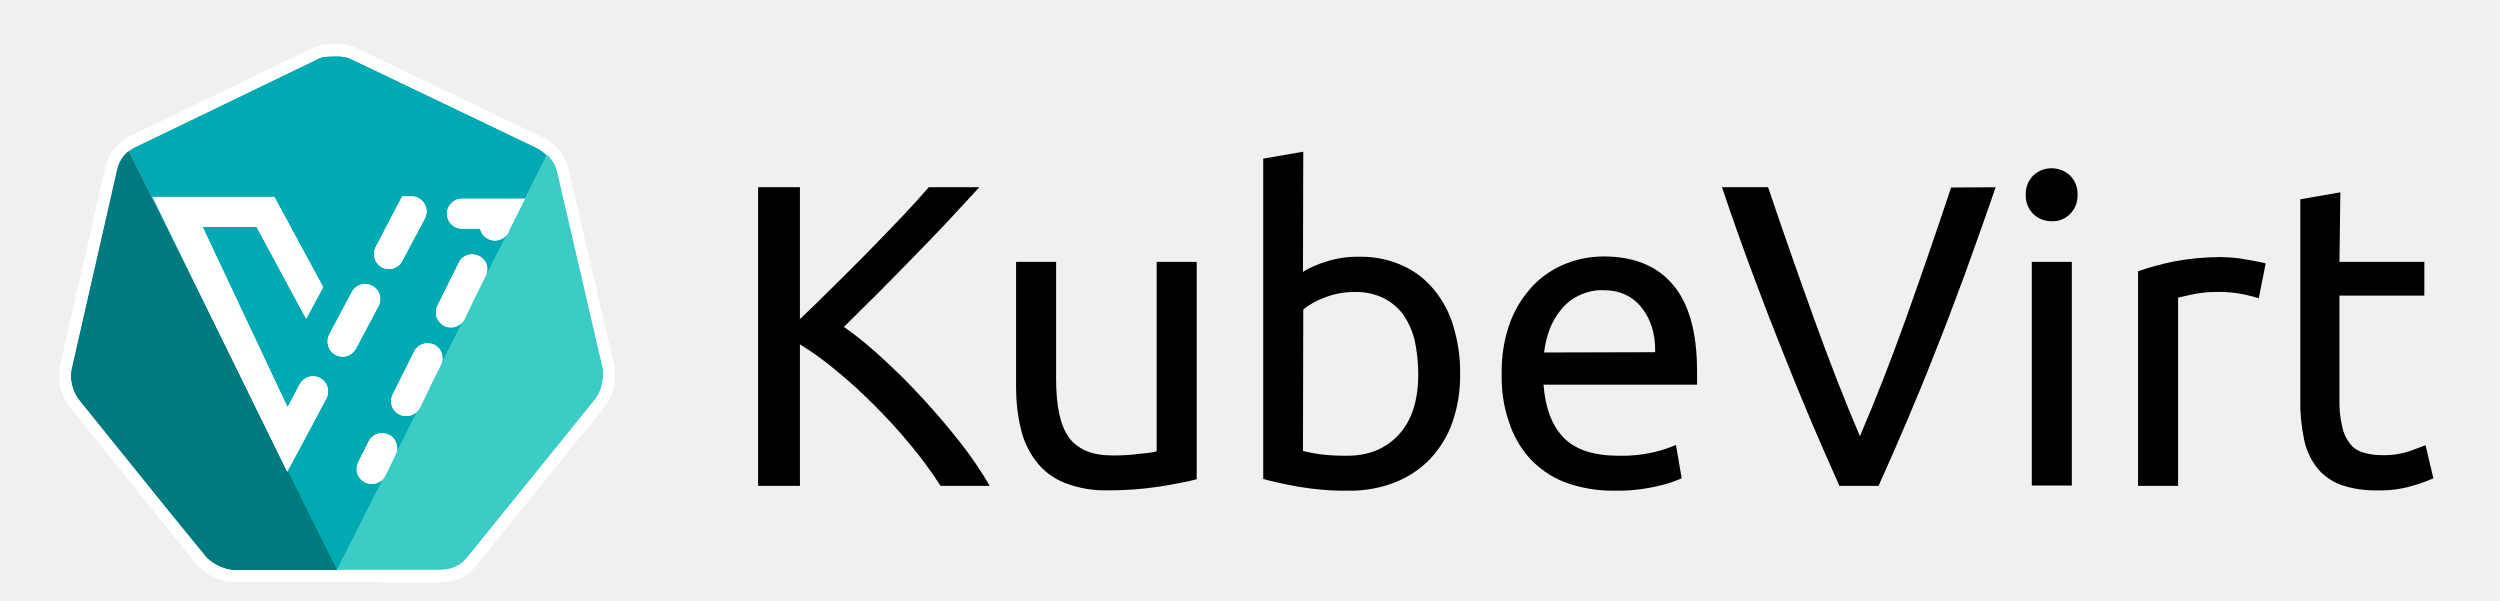
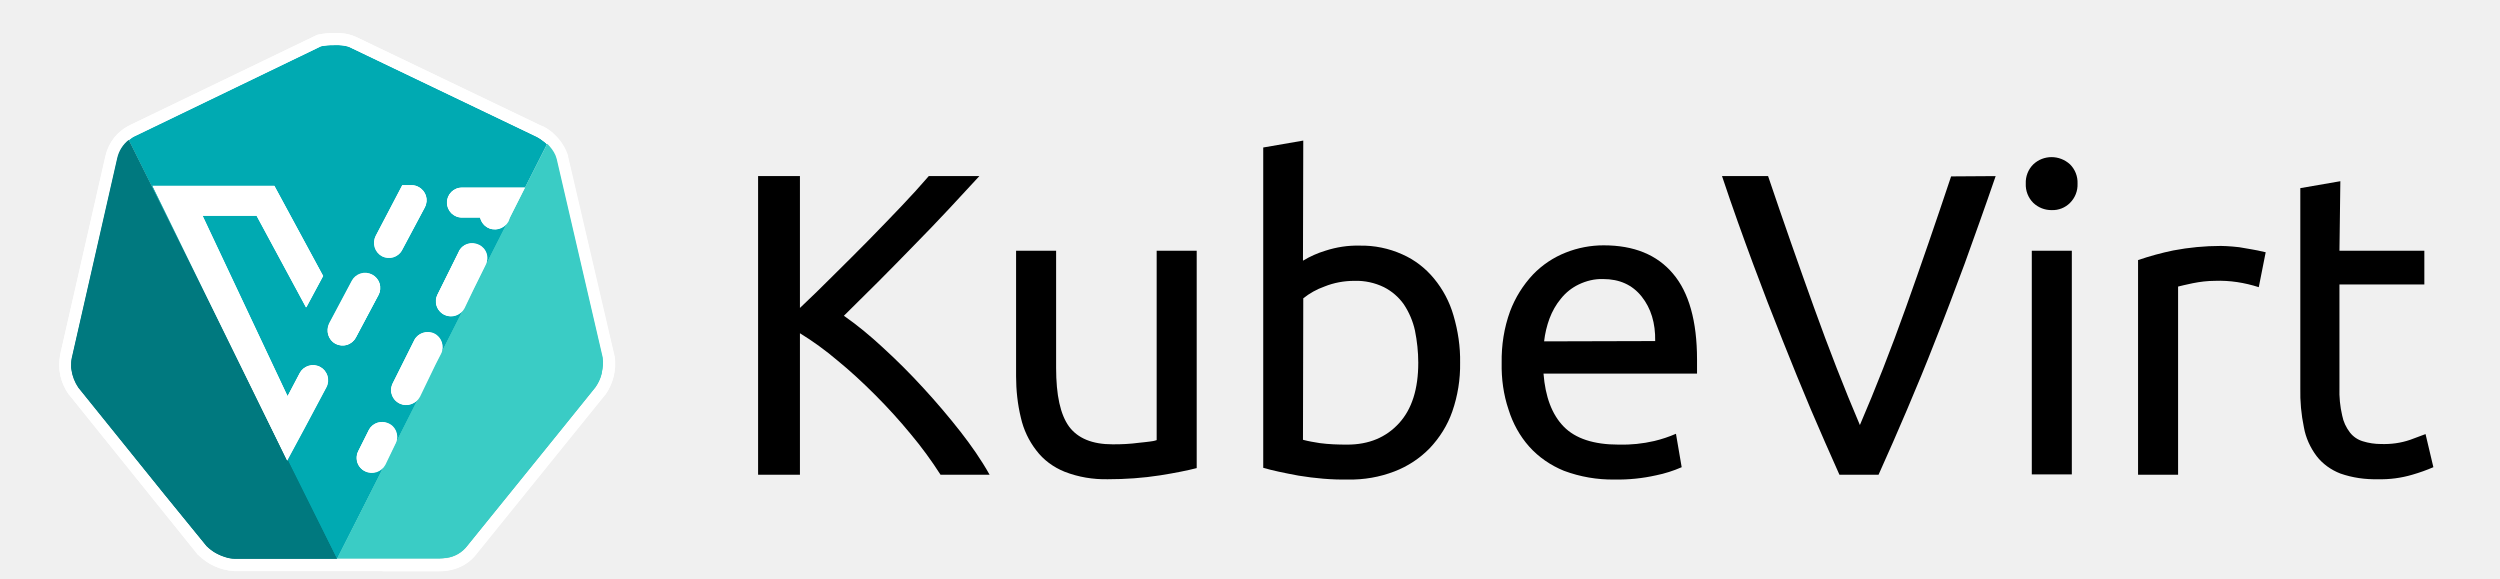
- <svg xmlns="http://www.w3.org/2000/svg" viewBox="-8.64 -4.00 449.28 108.00">
+ <svg xmlns="http://www.w3.org/2000/svg" viewBox="-8.64 -2.00 449.28 104.00">
  <style>.st0{fill:none}.st1{fill:#00aab2}.st2{fill:#fff}.st3{fill:#00797f}.st4{fill:#3accc5}</style>
  <g id="Group-16">
    <g id="KubeVirt_logo_color" transform="translate(40 30)">
      <g id="Layer_2_1_">
        <g id="svg10488">
          <path id="Shape" d="M127.362-.354c-1.623 1.73-3.409 3.678-5.41 5.842-2.002 2.164-4.112 4.328-6.33 6.6a727.494 727.494 0 0 1-6.492 6.6c-2.164 2.165-4.22 4.167-6.114 6.06 2.489 1.731 4.815 3.679 7.033 5.735a114.536 114.536 0 0 1 7.25 7.25 129.643 129.643 0 0 1 6.708 7.898c1.894 2.434 3.68 4.977 5.194 7.682h-8.818a70.232 70.232 0 0 0-5.356-7.303 98.438 98.438 0 0 0-6.384-7.033c-2.218-2.219-4.49-4.328-6.817-6.222a54.406 54.406 0 0 0-6.708-4.869v25.427h-7.52V-.354h7.52v23.696a269.582 269.582 0 0 0 5.95-5.79c2.165-2.163 4.329-4.273 6.439-6.437 2.11-2.164 4.111-4.22 6.005-6.222a146.506 146.506 0 0 0 4.76-5.247h9.09z" />
          <path id="Shape_1_" d="M166.422 52.123c-1.677.433-3.841.866-6.546 1.298-3.084.487-6.276.704-9.414.704-2.65.054-5.301-.379-7.79-1.353-2.002-.811-3.787-2.11-5.086-3.841a14.913 14.913 0 0 1-2.759-5.843c-.595-2.434-.865-4.977-.865-7.466v-22.56h7.195v21.046c0 4.923.758 8.385 2.326 10.55 1.57 2.109 4.166 3.191 7.79 3.191.758 0 1.57 0 2.381-.054.812-.054 1.623-.108 2.327-.216.703-.055 1.406-.163 1.947-.217.433-.054.866-.108 1.299-.27v-34.03h7.195v39.061z" />
          <path id="Shape_2_" d="M185.52 14.848a17.733 17.733 0 0 1 4.003-1.786c2.002-.649 4.057-.973 6.167-.92a17.797 17.797 0 0 1 7.683 1.57c2.218.973 4.165 2.488 5.68 4.328a18.34 18.34 0 0 1 3.517 6.654c.811 2.76 1.244 5.626 1.19 8.494a25.434 25.434 0 0 1-1.407 8.764c-.865 2.489-2.272 4.707-4.057 6.6a17.678 17.678 0 0 1-6.33 4.166 22.01 22.01 0 0 1-8.331 1.46c-2.976.055-5.951-.216-8.927-.703-2.597-.486-4.707-.92-6.33-1.406V-5.494l7.196-1.244-.055 21.586zm0 32.19c1.027.27 2.001.432 3.03.595 1.622.216 3.245.27 4.922.27 3.895 0 6.98-1.298 9.306-3.841s3.462-6.167 3.462-10.874c0-1.948-.216-3.895-.595-5.789a13.909 13.909 0 0 0-2.002-4.707 9.797 9.797 0 0 0-3.57-3.083 11.296 11.296 0 0 0-5.302-1.137c-1.84 0-3.68.325-5.41 1.028a13.049 13.049 0 0 0-3.787 2.11l-.055 25.428z" />
          <path id="Shape_3_" d="M221.226 33.242c-.054-3.192.433-6.33 1.515-9.305a19.938 19.938 0 0 1 4.111-6.6 16.648 16.648 0 0 1 5.897-3.95 18.39 18.39 0 0 1 6.817-1.298c5.41 0 9.576 1.677 12.443 5.085 2.867 3.354 4.328 8.548 4.328 15.419v2.542h-27.591c.324 4.166 1.515 7.358 3.624 9.522 2.11 2.164 5.41 3.246 9.9 3.246a25.346 25.346 0 0 0 6.385-.65 23.505 23.505 0 0 0 3.895-1.298l1.028 6.006a22.707 22.707 0 0 1-4.599 1.46 31.526 31.526 0 0 1-7.466.758 24.934 24.934 0 0 1-9.088-1.57c-2.38-.973-4.545-2.434-6.276-4.381-1.677-1.894-2.921-4.166-3.679-6.6-.92-2.706-1.298-5.573-1.244-8.386zm27.591-3.95c.054-3.245-.757-5.896-2.435-8.006-1.677-2.11-4.003-3.138-6.924-3.138-1.515-.054-3.03.324-4.382.974a9.116 9.116 0 0 0-3.192 2.542c-.866 1.028-1.57 2.273-2.056 3.571a17.525 17.525 0 0 0-.974 4.112l19.963-.054z" />
          <path id="Shape_4_" d="M310.005-.354c-1.948 5.68-3.842 10.928-5.573 15.743-1.785 4.815-3.516 9.413-5.247 13.741-1.678 4.328-3.409 8.494-5.086 12.443a588.943 588.943 0 0 1-5.14 11.74h-7.033c-1.73-3.895-3.462-7.79-5.14-11.74-1.676-3.949-3.353-8.115-5.084-12.443a579.052 579.052 0 0 1-5.302-13.74c-1.786-4.815-3.68-10.063-5.573-15.743h8.278c2.759 8.169 5.518 16.013 8.223 23.533s5.464 14.607 8.277 21.208c2.814-6.547 5.573-13.58 8.278-21.154s5.41-15.418 8.115-23.533l8.007-.054z" />
          <path id="Shape_5_" d="M320.067 5.759a4.708 4.708 0 0 1-3.3-1.299 4.604 4.604 0 0 1-1.352-3.462 4.604 4.604 0 0 1 1.352-3.462c1.84-1.732 4.707-1.732 6.6 0A4.604 4.604 0 0 1 324.72.998a4.604 4.604 0 0 1-1.353 3.462 4.402 4.402 0 0 1-3.3 1.299zm3.625 47.5h-7.195V13.062h7.195V53.26z" />
          <path id="Shape_6_" d="M350.472 12.197c.595 0 1.352.054 2.11.108.811.054 1.569.162 2.38.325.757.108 1.46.27 2.11.378l1.46.325-1.244 6.276c-2.542-.812-5.193-1.245-7.898-1.137-1.353 0-2.651.163-4.004.433-1.298.27-2.164.487-2.597.595v33.813h-7.195V14.74a52.211 52.211 0 0 1 6.33-1.732 45.728 45.728 0 0 1 8.548-.811z" />
          <path id="Shape_7_" d="M371.787 13.062h15.257v6.06h-15.257v18.556a19.202 19.202 0 0 0 .487 4.977c.217 1.136.704 2.164 1.407 3.084a4.595 4.595 0 0 0 2.326 1.569c1.028.325 2.164.487 3.246.487 1.785.054 3.517-.162 5.248-.757 1.298-.487 2.218-.812 2.759-1.028l1.407 5.95a31.548 31.548 0 0 1-3.787 1.353 19.944 19.944 0 0 1-6.168.812c-2.326.054-4.598-.27-6.762-1.028-1.677-.65-3.192-1.731-4.274-3.138-1.136-1.515-1.948-3.3-2.273-5.14a31.156 31.156 0 0 1-.649-7.087V1.81L371.95.565l-.163 12.497z" />
          <g id="Group-3">
            <path id="Shape_8_" d="M-25.526-6.847l.054-.054-.054.054z" class="st0" />
            <path id="Shape_9_" d="M-27.528-3.168c.135-.45.406-.901.811-1.352-.405.45-.676.901-.811 1.352z" class="st0" />
            <path id="Shape_10_" d="M-5.834 68.542c-.416 0-.936 0-1.352-.135.52 0 .936.135 1.352.135z" class="st0" />
            <path id="Shape_11_" d="M47.834-7.388l-33.326-15.96-.325-.161c-.216-.109-.432-.163-.703-.217-.216-.054-.433-.108-.65-.108-.324-.054-.702-.054-1.027-.054-.703 0-1.353 0-2.056.108-.216.054-.433.054-.703.108L-24.282-7.604a4.962 4.962 0 0 0-1.136.703l-.054.054 17.258 34.733-12.984-26.51H.712l8.765 16.177-3.03 5.626-.108.054-8.873-16.446h-9.684L3.04 39.139l2.164-4.112a2.743 2.743 0 0 1 3.679-1.136 2.743 2.743 0 0 1 1.136 3.679l-3.95 7.412-3.03 5.626 8.873 17.8 8.386-16.556c-.866 1.19-2.597 1.461-3.787.596-1.082-.758-1.407-2.219-.812-3.355l1.948-3.895a2.67 2.67 0 0 1 3.679-.974c1.136.65 1.623 2.056 1.19 3.3l3.95-7.79c-.866 1.19-2.598 1.46-3.788.541a2.679 2.679 0 0 1-.811-3.354l3.895-7.737c.65-1.352 2.272-1.893 3.625-1.19s1.893 2.272 1.19 3.625l-.974 1.893 4.977-9.846c-.865 1.244-2.542 1.569-3.733.703a2.663 2.663 0 0 1-.92-3.408l3.842-7.736a2.64 2.64 0 0 1 3.624-1.19 2.64 2.64 0 0 1 1.19 3.624l-2.163 4.382L42.586 7.87c-.757 1.298-2.38 1.785-3.679 1.028A2.75 2.75 0 0 1 37.61 7.11h-3.246c-1.515 0-2.705-1.19-2.705-2.705S32.849 1.7 34.364 1.7H45.67l-2.705 5.356L49.619-6.09a5.73 5.73 0 0 0-.649-.541 5.93 5.93 0 0 0-1.136-.758zM19.377 21.015l-4.058 7.628c-.703 1.299-2.326 1.84-3.678 1.136s-1.84-2.326-1.136-3.678l4.057-7.629c.703-1.298 2.326-1.839 3.679-1.136s1.84 2.38 1.136 3.68zm8.331-15.797L23.651 12.9a2.743 2.743 0 0 1-3.679 1.136 2.743 2.743 0 0 1-1.136-3.679l4.76-9.088h1.732c.433 0 .866.108 1.244.324 1.353.703 1.84 2.326 1.136 3.625z" class="st1" />
            <path id="Shape_12_" d="M-25.418-6.9a12.74 12.74 0 0 1 1.136-.704L9.044-23.672c.216-.054.433-.108.65-.108.702-.108 1.406-.108 2.109-.108.325 0 .703 0 1.028.054.216.054.487.054.703.108.217.054.487.108.703.217l.325.162 33.326 15.96a5.93 5.93 0 0 1 1.136.757c.216.162.433.324.65.54l1.027-2c-.54-.434-1.136-.866-1.785-1.191h-.108L15.482-25.295a7.89 7.89 0 0 0-3.679-.757c-1.082-.054-2.164.054-3.246.27l-.216.054-.217.109-33.326 16.067a9.528 9.528 0 0 0-1.244.758l.974 1.947.054-.054z" class="st2" />
            <path id="Shape_13_" d="M61.792 32.16l-.054-.217-8.332-35.706v-.162c-.487-1.569-1.46-3.03-2.759-4.058L49.62-5.98c.595.595 1.136 1.298 1.46 2.056.11.216.163.433.217.65l8.278 35.705c.054.487.054.92.054 1.407 0 .433-.108.812-.163 1.244 0 .109-.054.217-.054.325a7.597 7.597 0 0 1-1.082 2.326l-9.954 12.335-13.092 16.176c-.866 1.19-2.219 1.948-3.68 2.164-.432.054-.919.108-1.352.108h-18.34l8.332 2.164H30.25c2.868 0 5.248-1.136 6.763-3.137L60.06 39.03l.054-.054.054-.055c1.352-2.001 1.947-4.382 1.623-6.762z" class="st2" />
            <path id="Shape_14_" d="M-6.483 68.461c-.216 0-.487-.054-.703-.054a5.659 5.659 0 0 1-.92-.216l-.487-.163c-.324-.108-.65-.27-.92-.378a8.528 8.528 0 0 1-1.298-.812 9.427 9.427 0 0 1-.757-.649l-7.683-9.522-15.31-19.043a7.19 7.19 0 0 1-1.244-3.192c-.055-.216-.055-.433-.055-.65 0-.486 0-.919.109-1.406l8.223-35.922c.054-.325.162-.65.325-.974.378-.92.973-1.677 1.73-2.327l-.973-1.947a7.873 7.873 0 0 0-3.192 4.76l-8.223 35.923v.109c-.433 2.434.162 4.869 1.569 6.87l.054.054.054.055 22.993 28.565.054.108.108.054a10.013 10.013 0 0 0 6.438 2.921H11.91v-2.164H-6.483z" class="st2" />
            <path id="Shape_15_" d="M11.911 68.461v2.164h8.332z" class="st2" />
            <path id="Shape_16_" d="M2.985 50.77l-11.2-22.83-17.311-34.787a5.726 5.726 0 0 0-1.732 2.327l-.324.974-8.17 35.922c-.108.487-.108.92-.108 1.407 0 .216 0 .433.055.703a7.728 7.728 0 0 0 1.244 3.192l15.364 19.043 7.683 9.414c.216.216.487.433.757.65a5.29 5.29 0 0 0 1.298.81 6.6 6.6 0 0 0 .92.38c.163.053.325.108.487.162.27.108.595.162.92.216.216.054.487.054.703.054h18.394L3.147 50.608l-.162.162z" class="st3" />
            <path id="Shape_17_" d="M-35.86 33.783c0-.487 0-.92.271-1.407" class="st0" />
            <path id="Shape_18_" d="M-10.162 67.542c-.483-.451-.966-.902-1.352-1.353.386.45.87.902 1.352 1.353z" class="st3" />
            <path id="Shape_19_" d="M-9.404 68.137a9.564 9.564 0 0 1-1.353-1.353" class="st0" />
            <path id="Shape_20_" d="M-11.514 66.135l-7.683-9.468" class="st0" />
            <path id="Shape_21_" d="M-7.322 68.434l-1.217-.406" class="st0" />
            <path id="Shape_22_" d="M-8.106 68.597c-.477-.271-.955-.677-1.353-.947.398.27.876.676 1.353.947z" class="st3" />
            <path id="Shape_23_" d="M42.64 7.76l-6.167 12.173-1.677 3.354a1.183 1.183 0 0 1-.163.27l-4.977 9.793-2.921 5.843c-.054.108-.163.27-.217.379l-3.949 7.844c0 .054 0 .054-.054.108l-1.948 3.896c-.054.108-.162.27-.216.378l-8.386 16.555h18.34c.433 0 .92-.054 1.353-.108a5.661 5.661 0 0 0 3.679-2.164l13.092-16.176 9.954-12.335c.487-.703.866-1.46 1.082-2.326.055-.109.055-.217.055-.325.108-.433.162-.811.162-1.244 0-.487 0-.92-.054-1.407L51.35-3.33c-.054-.216-.162-.433-.216-.65-.325-.757-.866-1.46-1.46-2.055L43.018 7.057l-.379.704z" class="st4" />
            <path id="Shape_24_" d="M59.925 33.783c0 .47-.27.882-.405 1.352" class="st0" />
            <path id="Shape_25_" d="M59.98 35.352c-.271.473-.542.947-.947 1.352" class="st0" />
            <path id="Shape_26_" d="M31.604 68.353a5.661 5.661 0 0 0 3.679-2.164l13.092-16.176" class="st0" />
            <path id="Shape_27_" d="M59.682 32.376c.135.487.135.92.135 1.407" class="st0" />
            <path id="Shape_28_" d="M18.24 17.336a2.71 2.71 0 0 0-3.678 1.136l-4.057 7.629a2.71 2.71 0 0 0 1.136 3.678 2.71 2.71 0 0 0 3.678-1.136l4.058-7.628c.703-1.298.162-2.975-1.136-3.679z" class="st2" />
            <path id="Shape_29_" d="M21.27 43.954c-1.352-.65-2.975-.108-3.624 1.19l-1.948 3.895c-.649 1.353-.108 2.976 1.245 3.625a2.679 2.679 0 0 0 3.354-.812l2.218-4.382a2.692 2.692 0 0 0-1.244-3.516z" class="st2" />
            <path id="Shape_30_" d="M22.515 47.579c0-.055 0-.055.054-.109l-2.218 4.382a.872.872 0 0 0 .216-.378l1.948-3.895z" class="st2" />
            <path id="Shape_31_" d="M6.068 45.036l3.95-7.412a2.71 2.71 0 0 0-1.136-3.679 2.71 2.71 0 0 0-3.68 1.136L3.04 39.193-12.218 6.787h9.684L6.34 23.233l.108-.054 2.976-5.572L.658 1.377h-21.91l12.984 26.509L3.039 50.608l3.03-5.572z" class="st2" />
            <path id="Shape_32_" d="M3.039 50.662L-8.214 27.94 2.985 50.77z" class="st2" />
            <path id="Shape_33_" d="M45.67 1.701H34.363c-1.515 0-2.705 1.19-2.705 2.705s1.19 2.705 2.705 2.705h3.246a2.722 2.722 0 0 0 3.246 2.056A2.75 2.75 0 0 0 42.64 7.87l.379-.758 2.65-5.41z" class="st2" />
            <path id="Shape_34_" d="M43.587 7.057L42.64 8.41l.135-.097z" class="st2" />
            <path id="Shape_35_" d="M38.637 15.605a2.64 2.64 0 0 0-1.19-3.625c-1.353-.649-2.976-.162-3.625 1.19v.055L29.98 20.96c-.65 1.353-.108 2.976 1.244 3.625 1.19.595 2.65.216 3.408-.92l1.84-3.679 2.164-4.382z" class="st2" />
            <path id="Shape_36_" d="M36.473 19.987l-1.84 3.68c.054-.11.109-.217.163-.271l1.677-3.409z" class="st2" />
            <path id="Shape_37_" d="M30.576 31.565c.649-1.353.108-2.976-1.19-3.625s-2.976-.108-3.625 1.19l-3.841 7.737c-.65 1.352-.108 2.975 1.244 3.624a2.679 2.679 0 0 0 3.354-.811l3.138-6.222.92-1.893z" class="st2" />
            <path id="Shape_38_" d="M29.656 33.458l-3.138 6.222c.108-.108.163-.27.217-.379l2.921-5.843z" class="st2" />
            <path id="Shape_39_" d="M26.572 1.593a2.513 2.513 0 0 0-1.244-.324h-1.677l-4.76 9.088c-.866 1.245-.542 2.922.702 3.787 1.245.866 2.922.541 3.787-.703.109-.162.217-.324.271-.54l4.057-7.629c.704-1.353.217-2.976-1.136-3.679.054 0 0 0 0 0z" class="st2" />
          </g>
        </g>
      </g>
      <path id="Shape_40_" d="M-35.805 34.486a7.728 7.728 0 0 0 1.244 3.192l15.364 18.99-15.364-19.044a7.234 7.234 0 0 1-1.244-3.138z" class="st0" />
      <path id="Shape_41_" d="M-35.724 35.135c-.136-.52-.136-.936-.136-1.352 0 .416 0 .832.136 1.352z" class="st0" />
      <path id="Shape_42_" d="M-6.753 68.732c-.478-.135-.876-.27-1.353-.541.477.135.875.406 1.353.54z" class="st0" />
      <path id="Shape_43_" d="M12.83-23.834c.417.135.937.135 1.353.27-.416-.135-.936-.135-1.352-.27z" class="st0" />
      <path id="Shape_44_" d="M47.834-7.388c.515.387.966.87 1.352 1.353-.386-.483-.837-.966-1.352-1.353z" class="st0" />
      <path id="Shape_45_" d="M59.6 35.027c0 .27-.135.541-.135.812 0-.27 0-.541.136-.812z" class="st0" />
      <path id="Shape_46_" d="M13.48-23.726c.416.135.936.27 1.353.541-.417-.135-.833-.406-1.353-.54z" class="st0" />
      <path id="Shape_47_" d="M47.834-7.388l-33.326-15.96-.325-.161.325.162 33.326 15.96z" class="st0" />
      <path id="Shape_48_" d="M12.83-23.753c-.324-.135-.702-.135-1.027-.135-.703 0-1.353 0-2.056.27.65-.27 1.353-.27 2.056-.27.325 0 .703 0 1.028.135z" class="st0" />
      <path id="Shape_49_" d="M9.044-23.672L-24.282-7.604a4.962 4.962 0 0 0-1.136.703c.379-.27.757-.487 1.136-.703L9.044-23.672z" class="st0" />
      <path id="Shape_50_" d="M11.911 68.624H-6.483c-.216 0-.487 0-.703-.136.216.136.487.136.703.136h36.734c.433 0 .92-.136 1.353-.27-.433.134-.92.27-1.353.27h-18.34z" class="st0" />
      <path id="Shape_51_" d="M59.682 32.376L51.35-3.33c-.054-.216-.162-.433-.216-.65.108.217.162.434.216.65l8.332 35.706z" class="st0" />
      <path id="Shape_52_" d="M52.486 44.873l5.843-7.249-5.843 7.25z" class="st0" />
      <path id="Shape_53_" d="M-27.528-3.546l-8.223 35.922 8.223-35.922c.27-1.299 1.028-2.435 2.056-3.3l.054-.055a5.551 5.551 0 0 0-2.11 3.355z" class="st0" />
      <path id="Shape_54_" d="M-8.214 27.94L-21.198 1.43H.712l8.765 16.177-3.03 5.572-.108.054-8.873-16.446h-9.684L3.04 39.139l2.164-4.112a2.743 2.743 0 0 1 3.679-1.136 2.743 2.743 0 0 1 1.136 3.679l-3.95 7.412-3.03 5.626 8.873 17.8 8.386-16.556c-.866 1.19-2.597 1.461-3.787.596-1.082-.758-1.407-2.219-.812-3.355l1.948-3.895a2.67 2.67 0 0 1 3.679-.974c1.136.65 1.623 2.056 1.19 3.3l3.95-7.79c-.866 1.19-2.598 1.46-3.788.541a2.679 2.679 0 0 1-.811-3.354l3.895-7.737c.65-1.352 2.272-1.893 3.625-1.19s1.893 2.272 1.19 3.625l-.974 1.893 4.977-9.846c-.865 1.244-2.542 1.569-3.733.703a2.663 2.663 0 0 1-.92-3.408l3.842-7.736a2.64 2.64 0 0 1 3.624-1.19 2.64 2.64 0 0 1 1.19 3.624l-2.163 4.382L42.586 7.87c-.757 1.298-2.38 1.785-3.679 1.028A2.75 2.75 0 0 1 37.61 7.11h-3.246c-1.515 0-2.705-1.19-2.705-2.705S32.849 1.7 34.364 1.7H45.67l-2.705 5.356L49.619-6.09a5.73 5.73 0 0 0-.649-.541 13.81 13.81 0 0 0-1.136-.758l-33.326-15.96-.325-.161c-.216-.109-.432-.163-.703-.217-.216-.054-.433-.108-.65-.108-.324-.054-.702-.054-1.027-.054-.703 0-1.353 0-2.056.108-.216.054-.433.054-.703.108L-24.282-7.604a4.962 4.962 0 0 0-1.136.703l-.054.054L-8.214 27.94zM18.89 10.357l4.761-9.088h1.731c.433 0 .866.108 1.244.324a2.743 2.743 0 0 1 1.137 3.679L23.65 12.9a2.743 2.743 0 0 1-3.679 1.136c-1.298-.703-1.785-2.326-1.082-3.679zm-8.33 15.798l4.057-7.628a2.743 2.743 0 0 1 3.679-1.137c1.353.704 1.84 2.327 1.136 3.68l-4.057 7.627c-.704 1.299-2.327 1.84-3.68 1.137s-1.839-2.38-1.135-3.68z" class="st1" />
      <path id="Shape_55_" d="M-29.692-4.033l-8.17 35.922v.109c-.432 2.434.163 4.869 1.57 6.87l.054.054.054.055 22.993 28.565.054.108.108.054a10.013 10.013 0 0 0 6.438 2.921H30.25c2.868 0 5.248-1.136 6.763-3.138l23.047-28.51.054-.055.054-.054a9.402 9.402 0 0 0 1.677-6.762l-.054-.217L53.46-3.87v-.162c-.757-2.273-2.38-4.22-4.544-5.302h-.108l-33.326-15.96a7.89 7.89 0 0 0-3.679-.757c-1.082-.054-2.164.054-3.246.27l-.216.054-.217.109-33.326 16.067c-2.272 1.028-3.895 3.084-4.49 5.519zm5.464-3.57l33.272-16.07c.216-.054.433-.108.65-.108.702-.108 1.406-.108 2.109-.108.325 0 .703 0 1.028.054.216.054.487.054.703.108.217.054.487.108.703.217l.325.162 33.326 15.96a5.93 5.93 0 0 1 1.136.757c.216.162.433.324.65.54.594.596 1.135 1.3 1.46 2.057.108.216.162.432.216.649l8.332 35.76a7.318 7.318 0 0 1-.162 2.651c0 .108-.055.217-.055.325a7.597 7.597 0 0 1-1.082 2.326l-5.842 7.25-17.204 21.261c-.866 1.19-2.218 1.948-3.68 2.164-.432.054-.919.108-1.352.108H-6.483c-.216 0-.487-.054-.703-.054a5.659 5.659 0 0 1-.92-.216 8.57 8.57 0 0 1-3.462-2.002l-7.683-9.522-15.31-19.043a7.19 7.19 0 0 1-1.244-3.192c-.055-.216-.055-.433-.055-.65 0-.486 0-.919.109-1.406l8.223-35.922c.325-1.353 1.082-2.489 2.164-3.355.325-.27.703-.54 1.136-.703z" class="st2" />
      <path id="Shape_56_" d="M11.911 68.461L3.04 50.662l-.109.163L-8.214 27.94-25.526-6.847a5.766 5.766 0 0 0-2.056 3.3l-8.17 35.923c-.108.487-.108.92-.108 1.407 0 .216 0 .433.055.703a7.728 7.728 0 0 0 1.244 3.192l15.364 19.043 7.683 9.414c.973.974 2.164 1.623 3.408 2.002.27.108.595.162.92.216.216.054.487.054.703.054h18.394v.054z" class="st3" />
      <path id="Shape_57_" d="M42.64 7.76l-6.167 12.173-1.677 3.354a1.183 1.183 0 0 1-.163.27l-4.977 9.793-2.921 5.843c-.054.108-.163.27-.217.379l-3.949 7.844c0 .054 0 .054-.054.108l-1.948 3.896c-.054.108-.162.27-.216.378l-8.386 16.555h18.34c.433 0 .92-.054 1.353-.108a5.661 5.661 0 0 0 3.679-2.164L52.54 44.819l5.842-7.25c.487-.702.866-1.46 1.082-2.325.055-.109.055-.217.055-.325.216-.866.27-1.731.162-2.65L51.405-3.439c-.055-.217-.163-.433-.217-.65-.325-.757-.866-1.46-1.46-2.055L43.072 6.949l-.433.812z" class="st4" />
      <path id="Shape_58_" d="M11.64 29.78a2.71 2.71 0 0 0 3.68-1.137l4.057-7.628a2.71 2.71 0 0 0-1.136-3.679 2.71 2.71 0 0 0-3.679 1.136l-4.057 7.629c-.65 1.352-.163 2.975 1.136 3.678z" class="st2" />
      <path id="Shape_59_" d="M22.515 47.579c0-.055 0-.055.054-.109.541-1.406-.162-2.975-1.569-3.462-1.244-.487-2.65.054-3.3 1.19l-1.948 3.895c-.649 1.353-.108 2.976 1.245 3.625 1.352.65 2.921.108 3.624-1.19l1.894-3.95z" class="st2" />
      <path id="Shape_60_" d="M3.039 50.662l3.03-5.626 3.949-7.412a2.71 2.71 0 0 0-1.136-3.679 2.71 2.71 0 0 0-3.68 1.136L3.04 39.193-12.218 6.787h9.684L6.34 23.233l.108-.054 2.976-5.572L.658 1.377h-21.91l12.984 26.509L2.985 50.77l.054-.108z" class="st2" />
      <path id="Shape_61_" d="M43.019 7.057l2.705-5.356H34.417c-1.515 0-2.705 1.19-2.705 2.705s1.19 2.705 2.705 2.705h3.246a2.722 2.722 0 0 0 3.246 2.056 2.75 2.75 0 0 0 1.785-1.298l.054-.054.27-.758z" class="st2" />
      <path id="Shape_62_" d="M36.473 19.987l2.164-4.382a2.64 2.64 0 0 0-1.19-3.625c-1.353-.649-2.976-.162-3.625 1.19v.055L29.98 20.96c-.65 1.353-.108 2.976 1.244 3.625 1.353.649 2.921.108 3.625-1.19l1.623-3.409z" class="st2" />
      <path id="Shape_63_" d="M29.656 33.458l.974-1.893c.65-1.353.108-2.976-1.19-3.625-1.299-.65-2.976-.108-3.625 1.19l-3.841 7.737c-.65 1.352-.108 2.975 1.244 3.624 1.353.65 2.922.109 3.625-1.19l2.813-5.843z" class="st2" />
      <path id="Shape_64_" d="M20.026 14.036c1.299.704 2.922.217 3.625-1.136l4.057-7.628a2.71 2.71 0 0 0-1.136-3.679 2.513 2.513 0 0 0-1.244-.324h-1.677l-4.76 9.088c-.65 1.353-.163 2.922 1.135 3.68z" class="st2" />
    </g>
  </g>
</svg>
